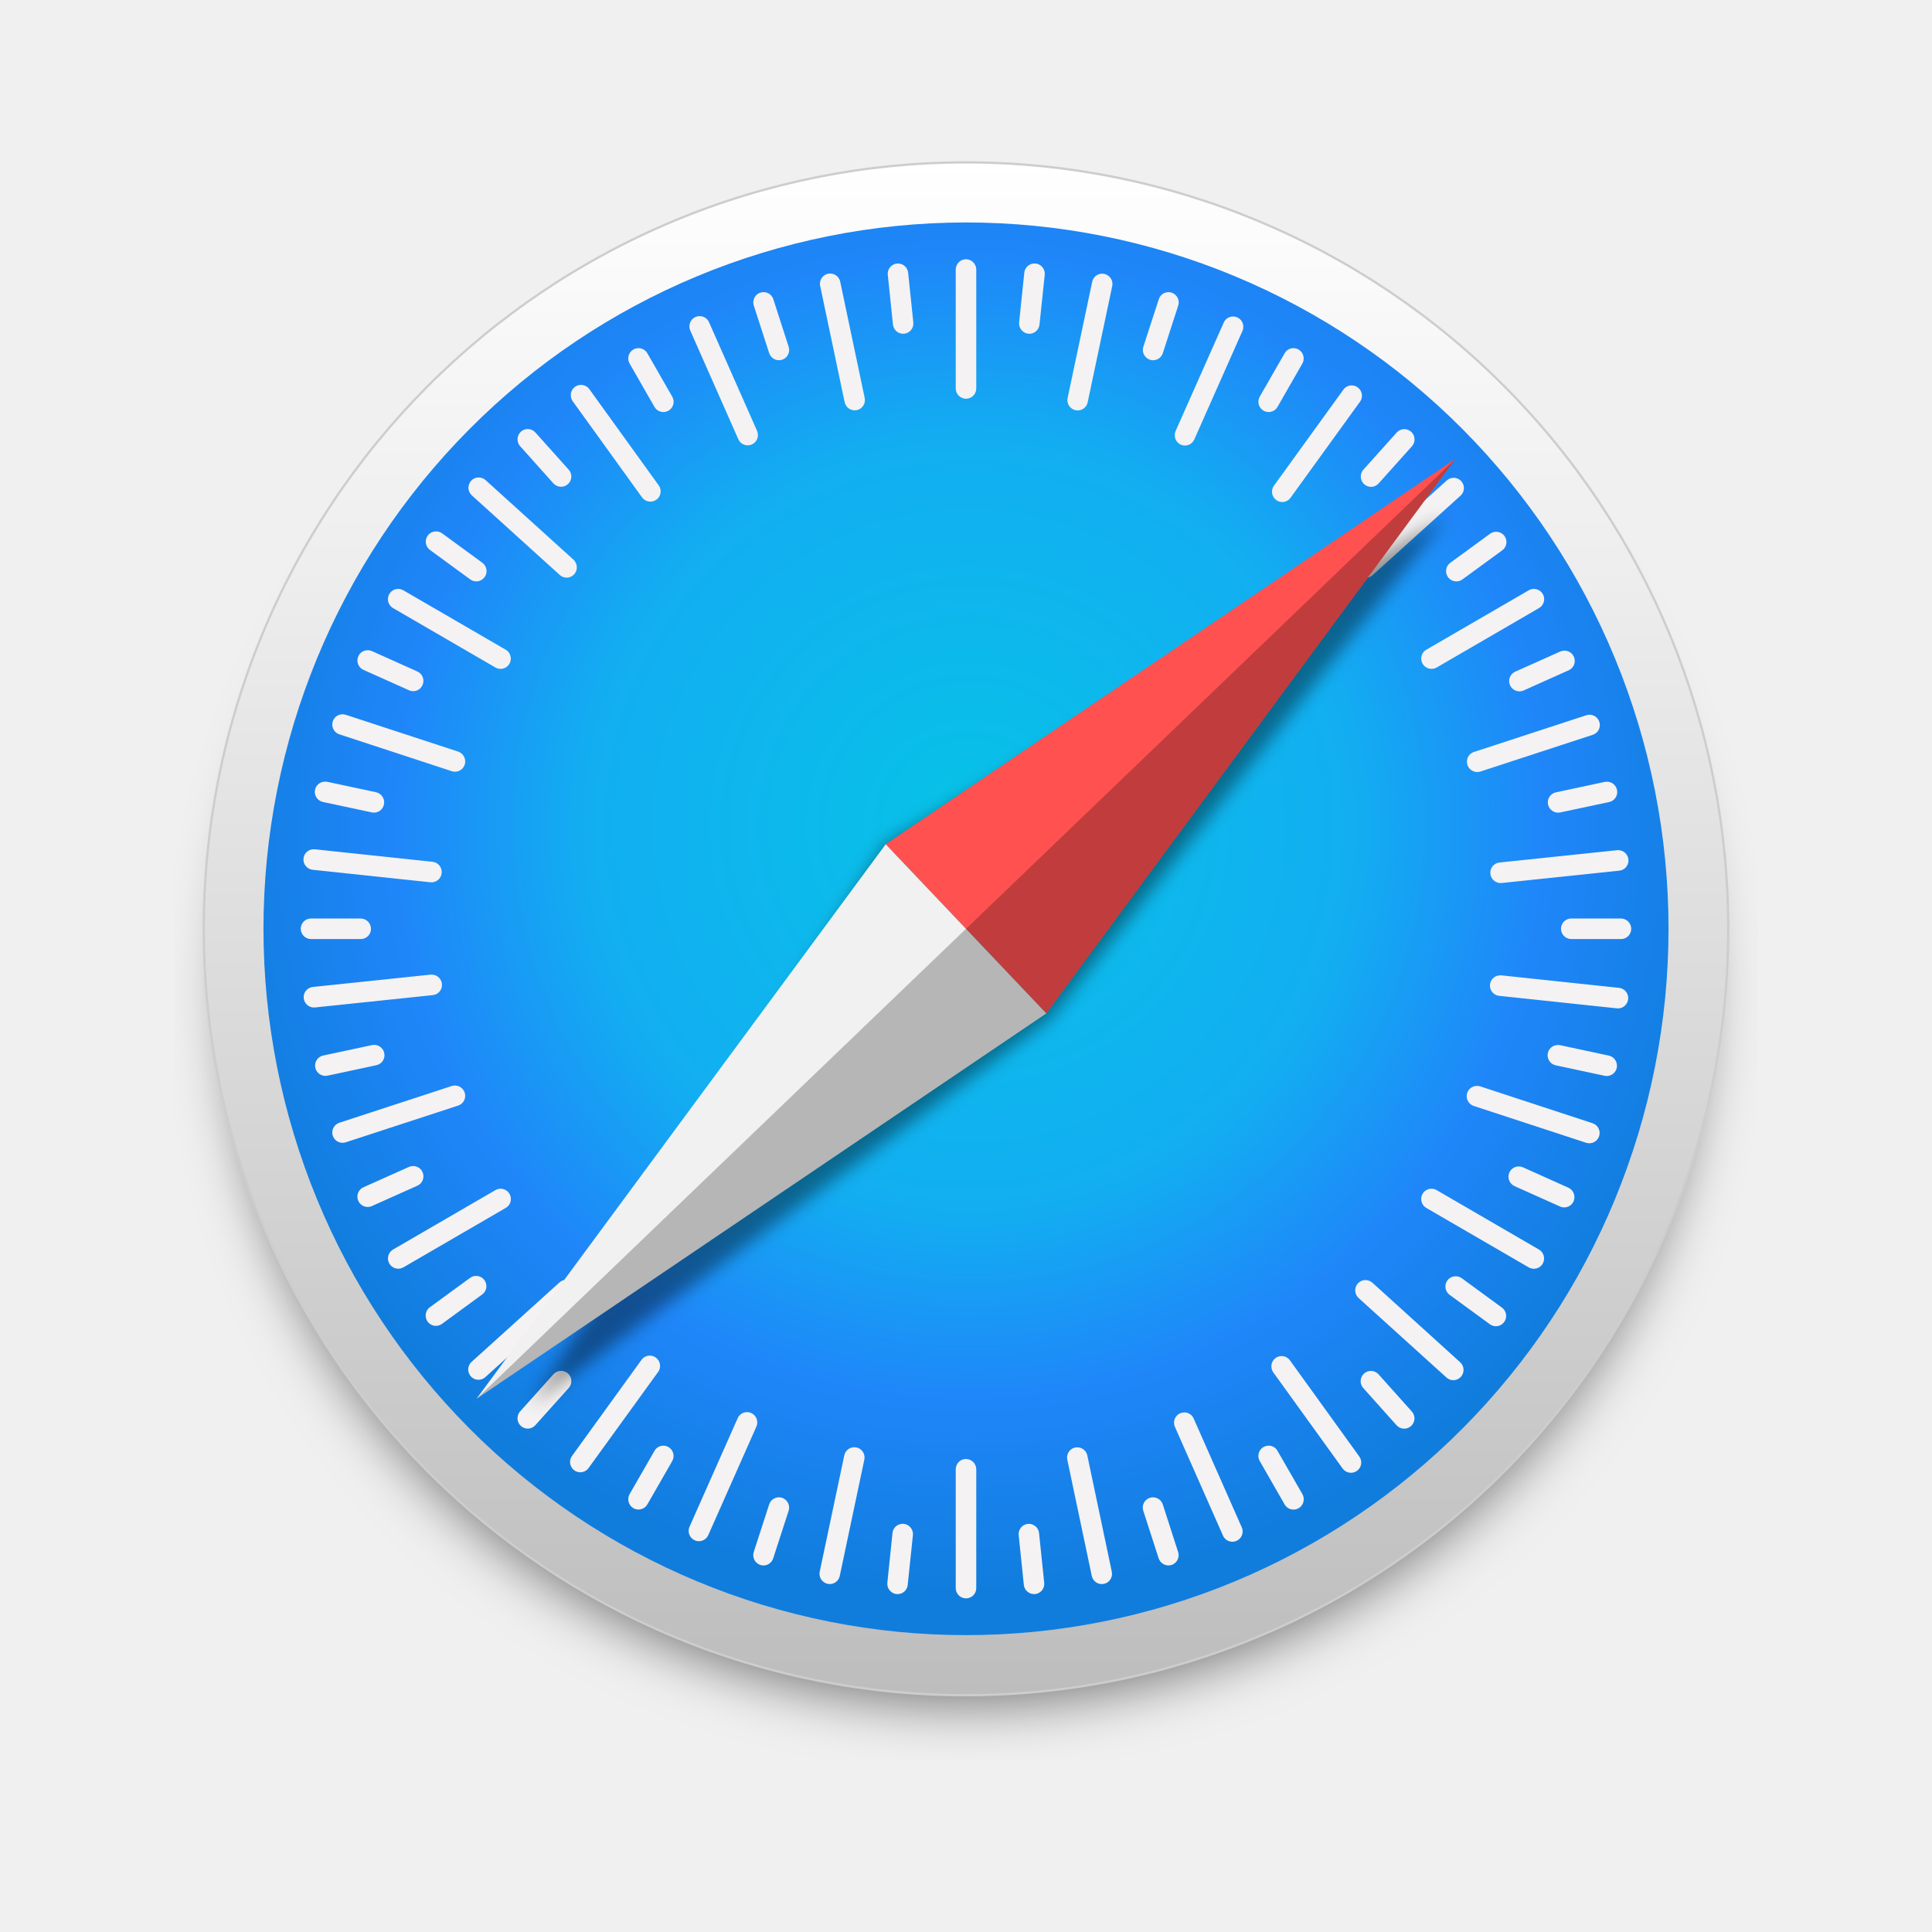
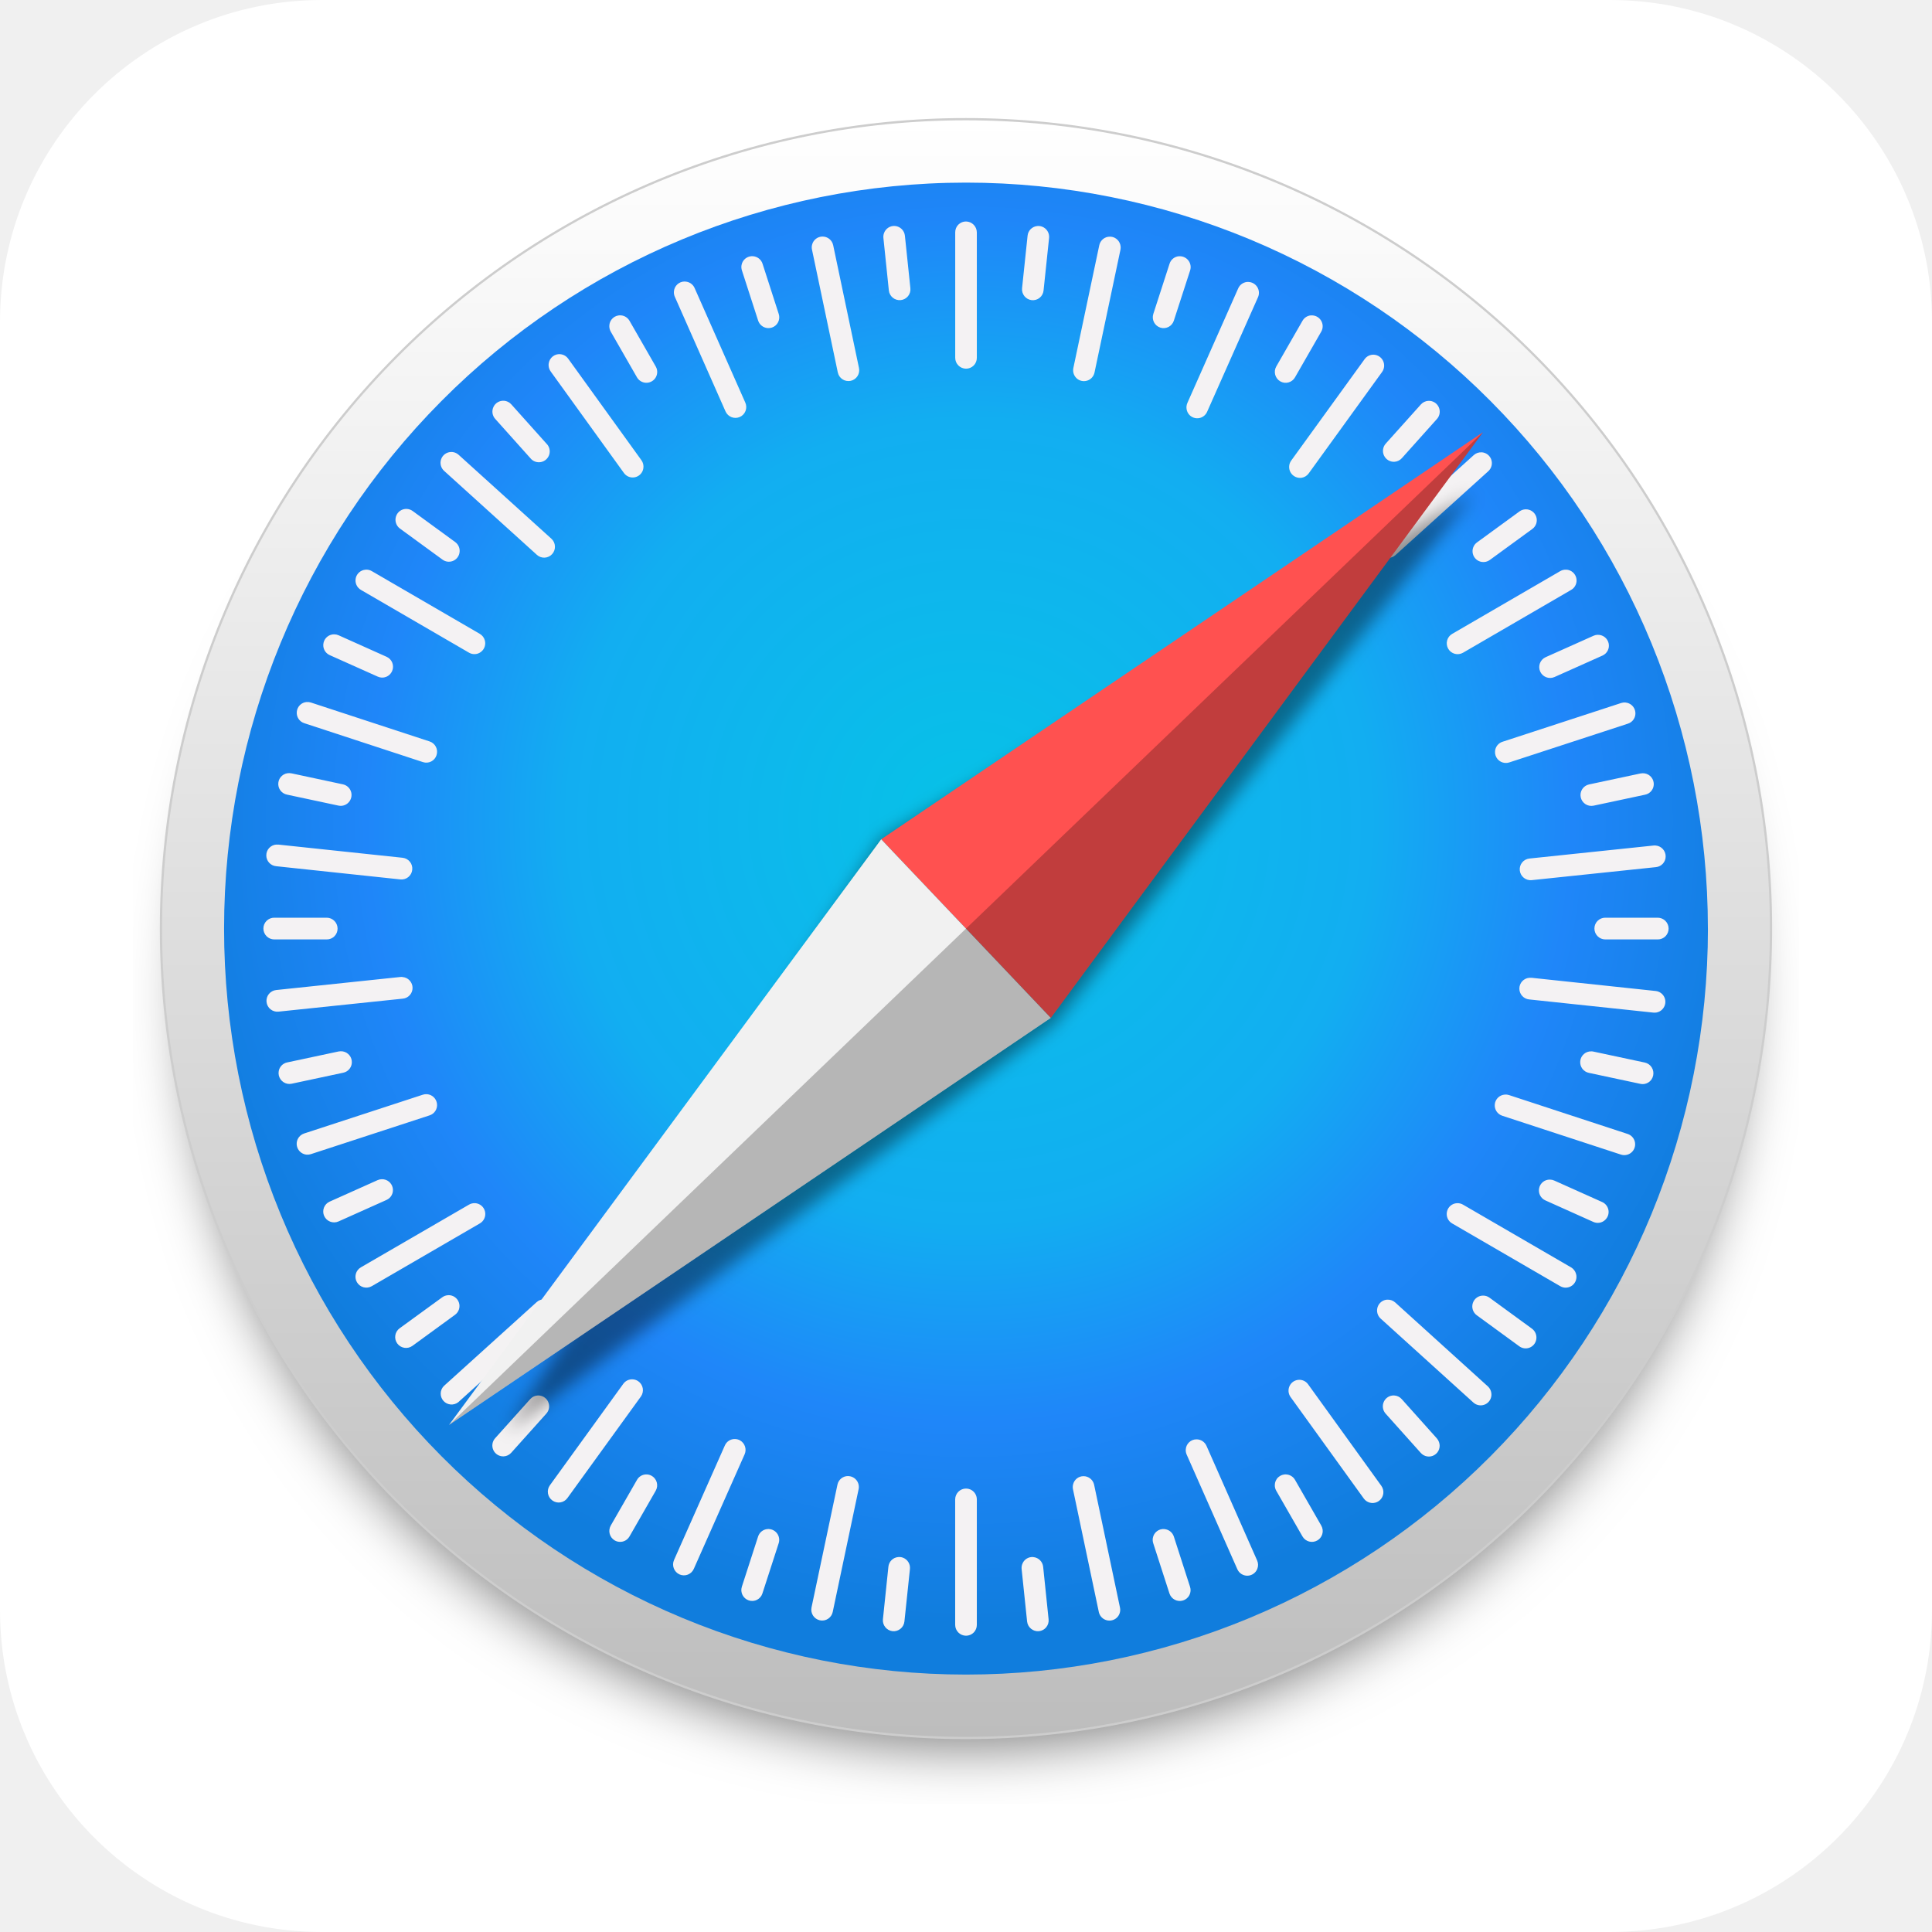
<svg xmlns="http://www.w3.org/2000/svg" width="48" height="48" viewBox="0 0 48 48">
+   <rect width="48" height="48" fill="#fff" rx="8" />
  <g filter="url(#safari__a)" opacity=".53">
-     <path d="M42.243 24.636c0 4.684-1.922 9.177-5.343 12.49-3.421 3.312-8.061 5.173-12.9 5.173-4.838 0-9.478-1.86-12.9-5.173-3.42-3.313-5.342-7.806-5.342-12.49 0-4.685 1.922-9.178 5.343-12.49 3.421-3.313 8.061-5.174 12.9-5.174 4.838 0 9.478 1.861 12.9 5.174 3.42 3.312 5.342 7.805 5.342 12.49z" />
+     <path d="M43.267 24.718c0 4.948-2.03 9.693-5.643 13.191-3.613 3.499-8.514 5.464-13.623 5.464-5.11 0-10.01-1.965-13.624-5.464-3.613-3.498-5.643-8.243-5.643-13.19 0-4.948 2.03-9.693 5.643-13.192 3.613-3.498 8.514-5.464 13.624-5.464 5.11 0 10.01 1.966 13.623 5.464 3.613 3.499 5.643 8.244 5.643 13.191z" />
  </g>
-   <path fill="url(#safari__b)" stroke="#CDCDCD" stroke-linecap="round" stroke-linejoin="round" stroke-width=".056" d="M42.937 23.076c0 5.05-1.995 9.893-5.546 13.464A18.885 18.885 0 0124 42.117c-2.487 0-4.95-.492-7.247-1.449a18.931 18.931 0 01-6.144-4.128 19.048 19.048 0 01-4.105-6.177 19.132 19.132 0 010-14.574 19.048 19.048 0 014.105-6.178 18.93 18.93 0 016.144-4.127A18.847 18.847 0 0124 4.034c5.022 0 9.84 2.007 13.39 5.578a19.095 19.095 0 015.547 13.464z" />
-   <path fill="url(#safari__c)" d="M41.454 23.076c0 2.305-.452 4.587-1.329 6.716a17.557 17.557 0 01-3.783 5.693 17.447 17.447 0 01-5.663 3.804 17.371 17.371 0 01-13.358 0 17.447 17.447 0 01-5.663-3.804 17.556 17.556 0 01-3.783-5.693 17.633 17.633 0 01-1.329-6.716c0-4.654 1.84-9.118 5.112-12.409A17.405 17.405 0 0124 5.527c2.292 0 4.562.454 6.68 1.336a17.448 17.448 0 015.662 3.804 17.558 17.558 0 013.783 5.693 17.634 17.634 0 011.329 6.716z" />
-   <path fill="#F4F2F3" d="M24 6.442a.253.253 0 00-.235.157.256.256 0 00-.02.098V9.65a.256.256 0 00.255.256.254.254 0 00.255-.256V6.698a.257.257 0 00-.158-.237.253.253 0 00-.097-.02zm-1.665.106a.253.253 0 00-.265.17.256.256 0 00-.013.111l.128 1.234a.256.256 0 00.28.228.254.254 0 00.226-.28l-.128-1.235a.256.256 0 00-.228-.228zm3.341 0a.253.253 0 00-.228.229L25.32 8.01a.257.257 0 00.226.281.254.254 0 00.28-.227l.13-1.235a.256.256 0 00-.167-.268.252.252 0 00-.112-.013zm-5.051.248a.253.253 0 00-.247.196.258.258 0 00-.001.113l.608 2.887a.256.256 0 00.301.198.255.255 0 00.197-.303l-.608-2.888a.256.256 0 00-.25-.203zm6.76.003a.253.253 0 00-.25.202l-.61 2.887a.256.256 0 00.296.305.254.254 0 00.202-.198l.61-2.888a.257.257 0 00-.248-.308zm-8.392.46a.253.253 0 00-.273.21.257.257 0 00.008.124l.382 1.18a.257.257 0 00.222.176.253.253 0 00.247-.138.256.256 0 00.015-.195l-.38-1.18a.255.255 0 00-.221-.177zm10.016 0a.253.253 0 00-.22.177l-.383 1.18a.257.257 0 00.164.322.253.253 0 00.32-.164l.382-1.18a.256.256 0 00-.263-.335zm-11.63.595a.253.253 0 00-.25.237.257.257 0 00.021.123l1.193 2.697a.254.254 0 00.487-.11.258.258 0 00-.022-.098l-1.192-2.697a.255.255 0 00-.238-.152zm13.261.009a.253.253 0 00-.237.152l-1.196 2.695a.258.258 0 00.13.338.253.253 0 00.335-.13l1.196-2.695a.256.256 0 00-.228-.36zm-14.758.787a.253.253 0 00-.273.25c0 .047.011.093.034.133l.617 1.076a.258.258 0 00.254.126.255.255 0 00.22-.287.258.258 0 00-.033-.095l-.617-1.075a.254.254 0 00-.202-.128zm16.236 0a.252.252 0 00-.202.128l-.617 1.075a.26.26 0 00.018.284.254.254 0 00.423-.029l.616-1.074a.257.257 0 00-.104-.356.253.253 0 00-.134-.027zm-17.692.912a.254.254 0 00-.244.278.26.26 0 00.047.129l1.723 2.389a.254.254 0 10.413-.3l-1.723-2.39a.255.255 0 00-.215-.105v-.001zm19.166.013a.253.253 0 00-.216.106l-1.726 2.387a.257.257 0 00.245.403.254.254 0 00.167-.103l1.726-2.386a.257.257 0 00-.196-.407zM13.127 10.66a.252.252 0 00-.244.145.256.256 0 00.041.282l.826.923a.255.255 0 10.378-.343l-.826-.922a.253.253 0 00-.175-.085zm21.748.002a.254.254 0 00-.175.085l-.827.922a.257.257 0 00.202.427.254.254 0 00.176-.085l.827-.922a.256.256 0 00-.203-.427zM11.88 11.863a.253.253 0 00-.227.17.256.256 0 00.07.275l2.182 1.975a.253.253 0 00.425-.204.257.257 0 00-.084-.176l-2.182-1.975a.254.254 0 00-.184-.065zm24.248.008a.251.251 0 00-.184.066l-2.183 1.972a.258.258 0 00-.07.276.256.256 0 00.227.17.252.252 0 00.183-.065l2.183-1.973a.255.255 0 00-.156-.446zm-25.284 1.332a.252.252 0 00-.252.171.257.257 0 00.094.292l.998.73a.252.252 0 00.283.01.255.255 0 00.084-.351.252.252 0 00-.068-.074l-.998-.73a.253.253 0 00-.141-.048zm26.319.009a.254.254 0 00-.141.048l-1 .73a.256.256 0 00.3.414l.999-.73a.255.255 0 00-.158-.462zm-27.287 1.42a.252.252 0 00-.231.197.256.256 0 00.122.28l2.542 1.475a.252.252 0 00.282-.019.256.256 0 00-.028-.424l-2.542-1.475a.253.253 0 00-.145-.034zm28.249 0a.25.25 0 00-.145.034l-2.542 1.475a.255.255 0 00-.126.255.256.256 0 00.286.22.254.254 0 00.094-.031l2.542-1.476a.255.255 0 00-.109-.477zM9.143 16.155a.252.252 0 00-.257.2.256.256 0 00.149.29l1.128.505a.252.252 0 00.335-.13.257.257 0 00-.128-.337l-1.128-.506a.252.252 0 00-.099-.022zm29.718.01a.253.253 0 00-.099.023l-1.127.504a.256.256 0 00.206.468l1.128-.505a.254.254 0 00.149-.29.255.255 0 00-.257-.2zm-30.37 1.582a.253.253 0 00-.234.225.257.257 0 00.177.273l2.79.915a.254.254 0 00.333-.263.258.258 0 00-.175-.224l-2.79-.914a.255.255 0 00-.1-.012zm31.021.01a.246.246 0 00-.1.013l-2.791.912a.253.253 0 00-.175.223.257.257 0 00.233.275.254.254 0 00.1-.011l2.79-.912a.254.254 0 00.177-.273.256.256 0 00-.234-.226zM8.084 19.42a.253.253 0 00-.261.227.256.256 0 00.207.279l1.208.258a.253.253 0 00.301-.197.257.257 0 00-.195-.304l-1.208-.258a.253.253 0 00-.052-.005zm31.832.002a.318.318 0 00-.051.005l-1.208.258a.254.254 0 00-.196.303.256.256 0 00.302.197l1.208-.257a.253.253 0 00.207-.279.256.256 0 00-.262-.228v.001zM7.776 21.1a.253.253 0 00-.237.254.256.256 0 00.236.256l2.918.31a.254.254 0 00.28-.228.259.259 0 00-.131-.251.251.251 0 00-.095-.03l-2.92-.31a.26.26 0 00-.05 0zm32.45.023a.232.232 0 00-.052 0l-2.92.306a.254.254 0 00-.226.281.256.256 0 00.28.228l2.92-.306a.253.253 0 00.231-.256.256.256 0 00-.233-.253zM7.727 22.82a.254.254 0 00-.255.255.257.257 0 00.255.256h1.235a.254.254 0 00.255-.256.257.257 0 00-.255-.255H7.727zm31.31 0a.254.254 0 00-.254.255.256.256 0 00.255.256h1.235a.254.254 0 00.254-.256.257.257 0 00-.254-.255h-1.235zm-28.293 1.395a.232.232 0 00-.052 0l-2.92.306a.254.254 0 00-.226.281.257.257 0 00.28.228l2.92-.306a.254.254 0 00.235-.256.256.256 0 00-.237-.253zm26.51.018a.254.254 0 00-.237.254.256.256 0 00.236.255l2.918.31a.252.252 0 00.25-.132.256.256 0 00-.196-.377l-2.919-.31a.266.266 0 00-.052 0zM9.29 25.96a.254.254 0 00-.052.006l-1.208.258a.254.254 0 00-.196.303.256.256 0 00.203.198.253.253 0 00.1 0l1.207-.259a.254.254 0 00.207-.278.256.256 0 00-.261-.228zm29.422.003a.254.254 0 00-.261.228.256.256 0 00.207.278l1.207.258a.254.254 0 00.303-.297.255.255 0 00-.197-.204l-1.208-.258a.247.247 0 00-.051-.006v.001zm-27.39 1.007a.244.244 0 00-.1.012l-2.79.912a.255.255 0 00-.164.323.255.255 0 00.32.164l2.791-.912a.254.254 0 00.177-.273.256.256 0 00-.233-.225zm25.353.01a.253.253 0 00-.234.225.256.256 0 00.177.273l2.79.914a.255.255 0 10.158-.486l-2.79-.915a.254.254 0 00-.1-.012zm-26.417 1.99a.254.254 0 00-.099.022l-1.128.505a.254.254 0 00-.129.338.257.257 0 00.24.152.253.253 0 00.096-.022l1.128-.505a.254.254 0 00.148-.29.255.255 0 00-.256-.2zm27.482.01a.253.253 0 00-.256.2.257.257 0 00.147.29l1.127.505a.253.253 0 00.358-.227.258.258 0 00-.15-.24l-1.128-.506a.254.254 0 00-.098-.022zm-25.286.554a.25.25 0 00-.145.034l-2.542 1.475a.256.256 0 00.255.444l2.542-1.476a.255.255 0 00.122-.28.256.256 0 00-.232-.197zm23.094 0a.253.253 0 00-.232.198.257.257 0 00.122.28l2.542 1.475a.253.253 0 00.38-.189.257.257 0 00-.126-.254l-2.541-1.476a.253.253 0 00-.145-.034zM11.82 31.7a.253.253 0 00-.14.048l-1 .73a.257.257 0 00.11.46.255.255 0 00.19-.046l.998-.73a.255.255 0 00-.158-.462zm24.356.009a.253.253 0 00-.252.172.257.257 0 00.093.29l.999.73a.253.253 0 00.355-.056.256.256 0 00-.056-.358l-.998-.73a.253.253 0 00-.141-.048zm-22.092.088a.251.251 0 00-.184.065l-2.183 1.973a.255.255 0 00-.07.275.256.256 0 00.226.17.252.252 0 00.184-.065l2.183-1.972a.256.256 0 00-.157-.446zm19.828.006a.254.254 0 00-.227.17.258.258 0 00.07.277l2.182 1.974a.253.253 0 00.41-.105.257.257 0 00-.07-.275l-2.18-1.975a.255.255 0 00-.185-.065zM16.153 33.68a.252.252 0 00-.215.105l-1.726 2.387a.255.255 0 00-.011.284.253.253 0 00.422.017l1.727-2.386a.256.256 0 00-.197-.407zm15.68.011a.253.253 0 00-.245.278.26.26 0 00.047.128l1.723 2.389a.255.255 0 10.413-.3l-1.724-2.39a.253.253 0 00-.215-.105zm-17.909.368a.254.254 0 00-.175.086l-.827.922a.256.256 0 00.203.426.253.253 0 00.175-.084l.827-.922a.255.255 0 00-.203-.428zm20.15.002a.252.252 0 00-.244.145.256.256 0 00.041.281l.826.923a.255.255 0 00.36.02.256.256 0 00.019-.362l-.826-.923a.254.254 0 00-.176-.084zm-15.51 1.023a.252.252 0 00-.237.152l-1.196 2.695a.257.257 0 00.13.338.254.254 0 00.336-.13l1.195-2.695a.256.256 0 00-.228-.36zm10.855.008a.253.253 0 00-.25.236.256.256 0 00.022.123l1.192 2.697a.255.255 0 10.466-.207l-1.192-2.697a.254.254 0 00-.238-.153zm-12.956.826a.252.252 0 00-.202.127l-.618 1.075a.258.258 0 00.093.35.254.254 0 00.348-.094l.617-1.075a.257.257 0 00-.105-.356.252.252 0 00-.133-.027zm15.074 0a.253.253 0 00-.273.25.26.26 0 00.035.133l.617 1.076a.254.254 0 00.467-.063.256.256 0 00-.026-.194l-.618-1.075a.253.253 0 00-.202-.128zm-10.31.038a.253.253 0 00-.251.203l-.61 2.887a.256.256 0 00.296.305.253.253 0 00.202-.199l.61-2.887a.257.257 0 00-.138-.284.253.253 0 00-.11-.025zm5.538.002a.253.253 0 00-.247.196.257.257 0 00-.001.113l.608 2.887a.257.257 0 00.202.198.253.253 0 00.297-.205.256.256 0 00-.002-.1l-.608-2.887a.256.256 0 00-.25-.202zm-2.765.29a.252.252 0 00-.235.158.256.256 0 00-.02.098v2.951a.256.256 0 00.255.256.254.254 0 00.255-.256v-2.951a.256.256 0 00-.255-.255zm-4.671.954a.254.254 0 00-.22.176l-.382 1.18a.257.257 0 00.163.323.253.253 0 00.32-.165l.383-1.18a.257.257 0 00-.141-.315.254.254 0 00-.123-.02zm9.34 0a.254.254 0 00-.264.334l.382 1.181a.256.256 0 00.32.164.255.255 0 00.163-.322l-.38-1.18a.255.255 0 00-.221-.177zm-6.266.658a.252.252 0 00-.229.228l-.128 1.234a.259.259 0 00.131.251.253.253 0 00.375-.198l.129-1.234a.256.256 0 00-.167-.267.252.252 0 00-.111-.014zm3.184.001a.252.252 0 00-.265.17.256.256 0 00-.013.112l.128 1.234a.257.257 0 00.28.227.254.254 0 00.226-.28l-.128-1.235a.256.256 0 00-.228-.228z" />
+   <path fill="url(#safari__b)" stroke="#CDCDCD" stroke-linecap="round" stroke-linejoin="round" stroke-width=".056" d="M44 23.07a20.166 20.166 0 01-5.858 14.22A19.945 19.945 0 0124 43.18a19.899 19.899 0 01-7.654-1.53 19.994 19.994 0 01-6.489-4.359 20.118 20.118 0 01-4.335-6.524 20.206 20.206 0 010-15.392A20.118 20.118 0 019.857 8.85a19.994 19.994 0 016.49-4.36A19.905 19.905 0 0124 2.961a19.945 19.945 0 0114.142 5.89A20.166 20.166 0 0144 23.07v0z" />
+   <path fill="url(#safari__c)" d="M42.433 23.07c0 2.435-.477 4.845-1.403 7.094a18.539 18.539 0 01-3.996 6.013 18.426 18.426 0 01-5.98 4.017 18.346 18.346 0 01-14.108 0 18.426 18.426 0 01-5.98-4.017 18.54 18.54 0 01-3.996-6.013 18.623 18.623 0 01-1.403-7.093c0-4.916 1.942-9.63 5.399-13.106a18.382 18.382 0 0113.033-5.428c2.421 0 4.818.48 7.054 1.41a18.425 18.425 0 015.98 4.018 18.541 18.541 0 013.996 6.013 18.624 18.624 0 011.403 7.093h.001z" />
+   <path fill="#F4F2F3" d="M24 5.503a.267.267 0 00-.248.166.271.271 0 00-.02.104V8.89a.271.271 0 00.268.27.268.268 0 00.269-.27V5.773a.274.274 0 00-.079-.19.268.268 0 00-.19-.08zm-1.758.112a.267.267 0 00-.28.179.271.271 0 00-.014.118l.135 1.303a.27.27 0 00.295.241.268.268 0 00.24-.297l-.136-1.303a.27.27 0 00-.24-.241zm3.528.001a.267.267 0 00-.24.24l-.137 1.304a.271.271 0 00.239.297.267.267 0 00.295-.24l.137-1.304a.271.271 0 00-.176-.283.267.267 0 00-.118-.014zm-5.335.261a.267.267 0 00-.26.207c-.01.04-.01.08-.001.12l.641 3.049a.27.27 0 00.319.209.269.269 0 00.207-.32l-.641-3.05a.27.27 0 00-.265-.215zm7.14.003a.267.267 0 00-.264.214l-.644 3.05a.273.273 0 00.11.278.269.269 0 00.416-.167l.644-3.049a.272.272 0 00-.146-.3.267.267 0 00-.116-.026zm-8.863.486a.267.267 0 00-.289.221.272.272 0 00.01.132l.403 1.247a.27.27 0 00.234.185.267.267 0 00.29-.248.27.27 0 00-.013-.104l-.402-1.247a.27.27 0 00-.233-.186zm10.578 0a.267.267 0 00-.233.187l-.403 1.246a.27.27 0 00.172.34.267.267 0 00.338-.173l.404-1.246a.27.27 0 00-.278-.353zm-12.283.628a.267.267 0 00-.264.25.271.271 0 00.023.13l1.26 2.849a.27.27 0 00.354.137.27.27 0 00.137-.357l-1.26-2.848a.269.269 0 00-.25-.16zm14.006.01a.267.267 0 00-.25.16L29.5 10.012a.274.274 0 00.05.296.268.268 0 00.44-.076l1.264-2.846a.27.27 0 00-.241-.381zm-15.587.831a.267.267 0 00-.288.265c0 .05.012.097.036.14l.652 1.136a.27.27 0 00.446.03.269.269 0 00.02-.3L15.64 7.97a.269.269 0 00-.214-.135zm17.148 0a.266.266 0 00-.214.135l-.652 1.136a.272.272 0 00.1.369.267.267 0 00.366-.1l.651-1.134a.27.27 0 00-.251-.405zm-18.685.963a.269.269 0 00-.258.294.273.273 0 00.05.136l1.82 2.523a.268.268 0 00.483-.116.272.272 0 00-.048-.201l-1.82-2.523a.269.269 0 00-.227-.112zm20.24.014a.267.267 0 00-.226.112l-1.824 2.52a.271.271 0 00.26.426.268.268 0 00.175-.108l1.823-2.52a.271.271 0 00-.207-.43zM12.518 9.957a.267.267 0 00-.258.153.27.27 0 00.044.298l.872.974a.27.27 0 10.4-.361l-.873-.975a.268.268 0 00-.185-.09v.001zm22.968.002a.268.268 0 00-.185.09l-.873.973a.271.271 0 00.214.451.268.268 0 00.186-.089l.872-.974a.271.271 0 00-.062-.414.267.267 0 00-.152-.037zM11.2 11.23a.267.267 0 00-.24.179.27.27 0 00.074.29l2.305 2.086a.267.267 0 00.38-.02.271.271 0 00-.02-.381l-2.305-2.085a.268.268 0 00-.194-.07zm25.608.008a.267.267 0 00-.194.07L34.31 13.39a.27.27 0 00.269.455.268.268 0 00.09-.053l2.305-2.083a.27.27 0 00-.165-.472zm-26.702 1.406a.267.267 0 00-.266.182.271.271 0 00.098.307l1.055.77a.267.267 0 00.42-.155.27.27 0 00-.104-.281l-1.055-.77a.268.268 0 00-.148-.053zm27.795.01a.269.269 0 00-.148.051l-1.056.77a.27.27 0 00.116.486.268.268 0 00.2-.048l1.056-.77a.27.27 0 00-.168-.489zm-28.818 1.5a.268.268 0 00-.244.208.271.271 0 00.13.295l2.684 1.559a.266.266 0 00.297-.02.27.27 0 00.096-.285.271.271 0 00-.125-.163l-2.684-1.559a.266.266 0 00-.154-.036zm29.835 0a.265.265 0 00-.154.035l-2.684 1.559a.27.27 0 00-.1.369.269.269 0 00.368.1l2.685-1.56a.269.269 0 00.13-.295.27.27 0 00-.245-.209zM8.31 15.76a.267.267 0 00-.272.211.27.27 0 00.157.307l1.191.533a.267.267 0 00.355-.136.27.27 0 00-.136-.357l-1.191-.534a.267.267 0 00-.104-.024zm31.385.011a.269.269 0 00-.104.024l-1.191.533a.27.27 0 00.218.494l1.192-.533a.269.269 0 00.156-.307.27.27 0 00-.27-.21zm-32.074 1.67a.267.267 0 00-.247.239.27.27 0 00.187.288l2.946.966a.266.266 0 00.339-.173.27.27 0 00-.172-.34l-2.947-.966a.268.268 0 00-.106-.013zm32.762.012a.26.26 0 00-.106.013l-2.948.963a.267.267 0 00-.185.236.27.27 0 00.247.29.269.269 0 00.104-.012l2.948-.963a.268.268 0 00.187-.288.27.27 0 00-.247-.238zM7.191 19.208a.268.268 0 00-.276.24.27.27 0 00.219.295l1.275.272a.266.266 0 00.277-.111.27.27 0 00-.165-.417l-1.276-.273a.268.268 0 00-.054-.006zm33.619.003a.33.33 0 00-.055.006l-1.275.272a.269.269 0 00-.207.32.27.27 0 00.318.208l1.276-.272a.268.268 0 00.219-.294.27.27 0 00-.276-.24zM6.866 20.983a.268.268 0 00-.25.268.27.27 0 00.248.27l3.083.328a.267.267 0 00.295-.24.27.27 0 00-.239-.298l-3.083-.327a.273.273 0 00-.054 0zm34.27.024a.246.246 0 00-.054 0l-3.084.323a.268.268 0 00-.239.297.27.27 0 00.296.24l3.083-.323a.267.267 0 00.245-.27.27.27 0 00-.247-.267zM6.814 22.8a.268.268 0 00-.27.27.271.271 0 00.27.27h1.304a.268.268 0 00.269-.27.271.271 0 00-.269-.27H6.814zm33.068 0a.268.268 0 00-.269.27.271.271 0 00.269.27h1.304a.268.268 0 00.27-.27.271.271 0 00-.27-.27h-1.304zM10 24.273a.246.246 0 00-.055 0l-3.083.324a.269.269 0 00-.24.297.27.27 0 00.296.24L10 24.812a.268.268 0 00.25-.27.27.27 0 00-.251-.268zm27.998.02a.268.268 0 00-.25.268.27.27 0 00.248.27l3.083.327a.267.267 0 00.264-.14.27.27 0 00-.207-.397l-3.083-.328a.272.272 0 00-.055 0zM8.463 26.118a.275.275 0 00-.054.006l-1.276.272a.268.268 0 00-.208.215.272.272 0 00.215.315.27.27 0 00.105-.001l1.275-.272a.268.268 0 00.22-.295.27.27 0 00-.277-.24zm31.074.003a.268.268 0 00-.276.24.27.27 0 00.219.295l1.275.272a.266.266 0 00.277-.111.273.273 0 00-.07-.376.269.269 0 00-.096-.042l-1.275-.272a.26.26 0 00-.055-.007l.001.001zM10.61 27.185a.26.26 0 00-.106.013l-2.948.963a.267.267 0 00-.156.134.271.271 0 00.218.392.267.267 0 00.104-.012l2.948-.963a.268.268 0 00.187-.288.27.27 0 00-.247-.239zm26.776.01a.268.268 0 00-.248.238.271.271 0 00.187.288l2.948.965a.27.27 0 00.287-.081.27.27 0 00-.121-.432l-2.947-.966a.268.268 0 00-.106-.013zm-27.9 2.102a.267.267 0 00-.104.023l-1.192.534a.269.269 0 00-.136.356.27.27 0 00.355.137l1.19-.533a.268.268 0 00.157-.306.27.27 0 00-.27-.211zm29.024.01a.267.267 0 00-.27.21.271.271 0 00.155.307l1.19.534a.266.266 0 00.295-.05.27.27 0 00-.075-.444l-1.191-.534a.267.267 0 00-.104-.023zm-26.705.586a.265.265 0 00-.153.036l-2.685 1.557a.27.27 0 00.269.469l2.685-1.559a.27.27 0 00-.116-.504zm24.39 0a.267.267 0 00-.245.208.27.27 0 00.13.296l2.684 1.558a.268.268 0 00.393-.304.271.271 0 00-.125-.164l-2.684-1.558a.267.267 0 00-.153-.036zm-25.06 2.286a.267.267 0 00-.148.052L9.93 33a.27.27 0 00.316.438l1.056-.77a.27.27 0 00-.168-.49zm25.723.01a.267.267 0 00-.265.182.271.271 0 00.098.307l1.055.77a.267.267 0 00.419-.155.273.273 0 00-.103-.282l-1.055-.77a.267.267 0 00-.149-.052zm-23.332.093a.267.267 0 00-.194.07l-2.305 2.083a.27.27 0 00.359.402l2.305-2.084a.27.27 0 00-.165-.47zm20.942.007a.268.268 0 00-.24.18.271.271 0 00.074.291l2.304 2.086a.268.268 0 00.448-.215.273.273 0 00-.089-.187l-2.303-2.086a.27.27 0 00-.194-.068zm-18.755 1.98a.268.268 0 00-.227.111l-1.824 2.521a.27.27 0 00.06.377.267.267 0 00.375-.059l1.824-2.52a.271.271 0 00-.07-.387.267.267 0 00-.138-.043zm16.559.012a.267.267 0 00-.232.151.272.272 0 00.024.277l1.82 2.523a.269.269 0 00.479-.22.271.271 0 00-.044-.097l-1.82-2.523a.267.267 0 00-.227-.111zm-18.913.389a.268.268 0 00-.185.09l-.873.973a.27.27 0 00.213.45.268.268 0 00.186-.088l.873-.974a.27.27 0 00-.214-.451zm21.28 0a.267.267 0 00-.257.154.272.272 0 00.044.298l.872.974a.268.268 0 00.453-.27.27.27 0 00-.054-.091l-.872-.975a.268.268 0 00-.186-.09zm-16.38 1.082a.267.267 0 00-.25.16l-1.263 2.846a.272.272 0 00.136.358.268.268 0 00.355-.137l1.263-2.847a.272.272 0 00-.114-.346.268.268 0 00-.127-.034zm11.464.008a.267.267 0 00-.263.25.271.271 0 00.023.13l1.259 2.848a.27.27 0 00.252.16.267.267 0 00.244-.172.27.27 0 00-.005-.207l-1.259-2.849a.27.27 0 00-.25-.16zm-13.683.872a.266.266 0 00-.214.135l-.652 1.135a.273.273 0 00.099.37.27.27 0 00.298-.02.271.271 0 00.069-.08l.651-1.135a.271.271 0 00-.11-.376.266.266 0 00-.14-.029zm15.92 0a.267.267 0 00-.288.265.27.27 0 00.036.14l.652 1.136a.27.27 0 00.368.099.269.269 0 00.132-.27.275.275 0 00-.034-.1l-.652-1.136a.269.269 0 00-.214-.134zm-10.889.04a.268.268 0 00-.265.215l-.644 3.049a.271.271 0 00.207.32.268.268 0 00.32-.208l.643-3.05a.27.27 0 00-.261-.325zm5.849.003a.266.266 0 00-.26.207.27.27 0 00-.002.119l.642 3.05a.27.27 0 00.415.166.268.268 0 00.11-.28l-.642-3.049a.27.27 0 00-.264-.213zm-2.92.308a.265.265 0 00-.19.079.272.272 0 00-.079.19v3.117a.271.271 0 00.269.27.268.268 0 00.269-.27v-3.117a.271.271 0 00-.166-.249.265.265 0 00-.103-.02zm-4.933 1.006a.268.268 0 00-.233.187l-.403 1.246a.271.271 0 00.173.34.267.267 0 00.338-.173l.404-1.247a.27.27 0 00-.28-.353zm9.864 0a.268.268 0 00-.289.222.272.272 0 00.01.131l.403 1.248a.27.27 0 00.339.173.268.268 0 00.172-.34l-.402-1.247a.27.27 0 00-.233-.186zm-6.618.696a.267.267 0 00-.241.24l-.136 1.304a.271.271 0 00.239.297.269.269 0 00.295-.24l.137-1.304a.27.27 0 00-.176-.283.268.268 0 00-.118-.014zm3.363 0a.266.266 0 00-.28.18.271.271 0 00-.014.118l.136 1.303a.271.271 0 00.295.24.268.268 0 00.239-.296l-.135-1.303a.27.27 0 00-.241-.241z" />
  <g filter="url(#safari__d)" opacity=".409">
-     <path d="M35.926 12.842l-13.922 8.133-8.802 13.934 12.877-9.59 9.847-12.477z" />
+     <path d="M36.596 12.262l-14.704 8.59-9.296 14.716 13.6-10.13 10.4-13.176z" />
  </g>
-   <path fill="#FF5150" d="M25.995 25.177l-3.99-4.202 14.156-9.576-10.166 13.778z" />
-   <path fill="#F1F1F1" d="M25.995 25.177l-3.99-4.202-10.166 13.777 14.156-9.575z" />
-   <path d="M11.84 34.752l14.155-9.575L36.16 11.4 11.84 34.752z" opacity=".243" />
+   <path fill="#FF5150" d="M26.107 25.29l-4.214-4.438 14.95-10.113-10.736 14.55z" />
+   <path fill="#F1F1F1" d="M26.107 25.29l-4.214-4.438-10.737 14.55 14.95-10.112z" />
+   <path d="M11.156 35.402l14.95-10.112 10.738-14.55-25.688 24.662z" opacity=".243" />
  <defs>
-     <filter id="safari__a" width="39.344" height="38.185" x="4.328" y="5.543" color-interpolation-filters="sRGB" filterUnits="userSpaceOnUse">
+     <filter id="safari__a" width="41.392" height="40.168" x="3.305" y="4.634" color-interpolation-filters="sRGB" filterUnits="userSpaceOnUse">
      <feFlood flood-opacity="0" result="BackgroundImageFix" />
      <feBlend in="SourceGraphic" in2="BackgroundImageFix" result="shape" />
      <feGaussianBlur result="effect1_foregroundBlur" stdDeviation=".715" />
    </filter>
-     <filter id="safari__d" width="23.538" height="22.88" x="12.795" y="12.435" color-interpolation-filters="sRGB" filterUnits="userSpaceOnUse">
+     <filter id="safari__d" width="24.813" height="24.119" x="12.189" y="11.856" color-interpolation-filters="sRGB" filterUnits="userSpaceOnUse">
      <feFlood flood-opacity="0" result="BackgroundImageFix" />
      <feBlend in="SourceGraphic" in2="BackgroundImageFix" result="shape" />
      <feGaussianBlur result="effect1_foregroundBlur" stdDeviation=".203" />
    </filter>
-     <radialGradient id="safari__c" cx="0" cy="0" r="1" gradientTransform="matrix(18.9371 0 0 19.0414 24.078 20.517)" gradientUnits="userSpaceOnUse">
+     <radialGradient id="safari__c" cx="0" cy="0" r="1" gradientTransform="matrix(20 0 0 20.1101 24.083 20.368)" gradientUnits="userSpaceOnUse">
      <stop stop-color="#06C2E7" />
      <stop offset=".25" stop-color="#0DB8EC" />
      <stop offset=".5" stop-color="#12AEF1" />
      <stop offset=".75" stop-color="#1F86F9" />
      <stop offset="1" stop-color="#107DDD" />
    </radialGradient>
-     <linearGradient id="safari__b" x1="23.999" x2="23.999" y1="42.117" y2="4.034" gradientUnits="userSpaceOnUse">
+     <linearGradient id="safari__b" x1="23.999" x2="23.999" y1="43.181" y2="2.96" gradientUnits="userSpaceOnUse">
      <stop stop-color="#BDBDBD" />
      <stop offset="1" stop-color="#fff" />
    </linearGradient>
  </defs>
</svg>
